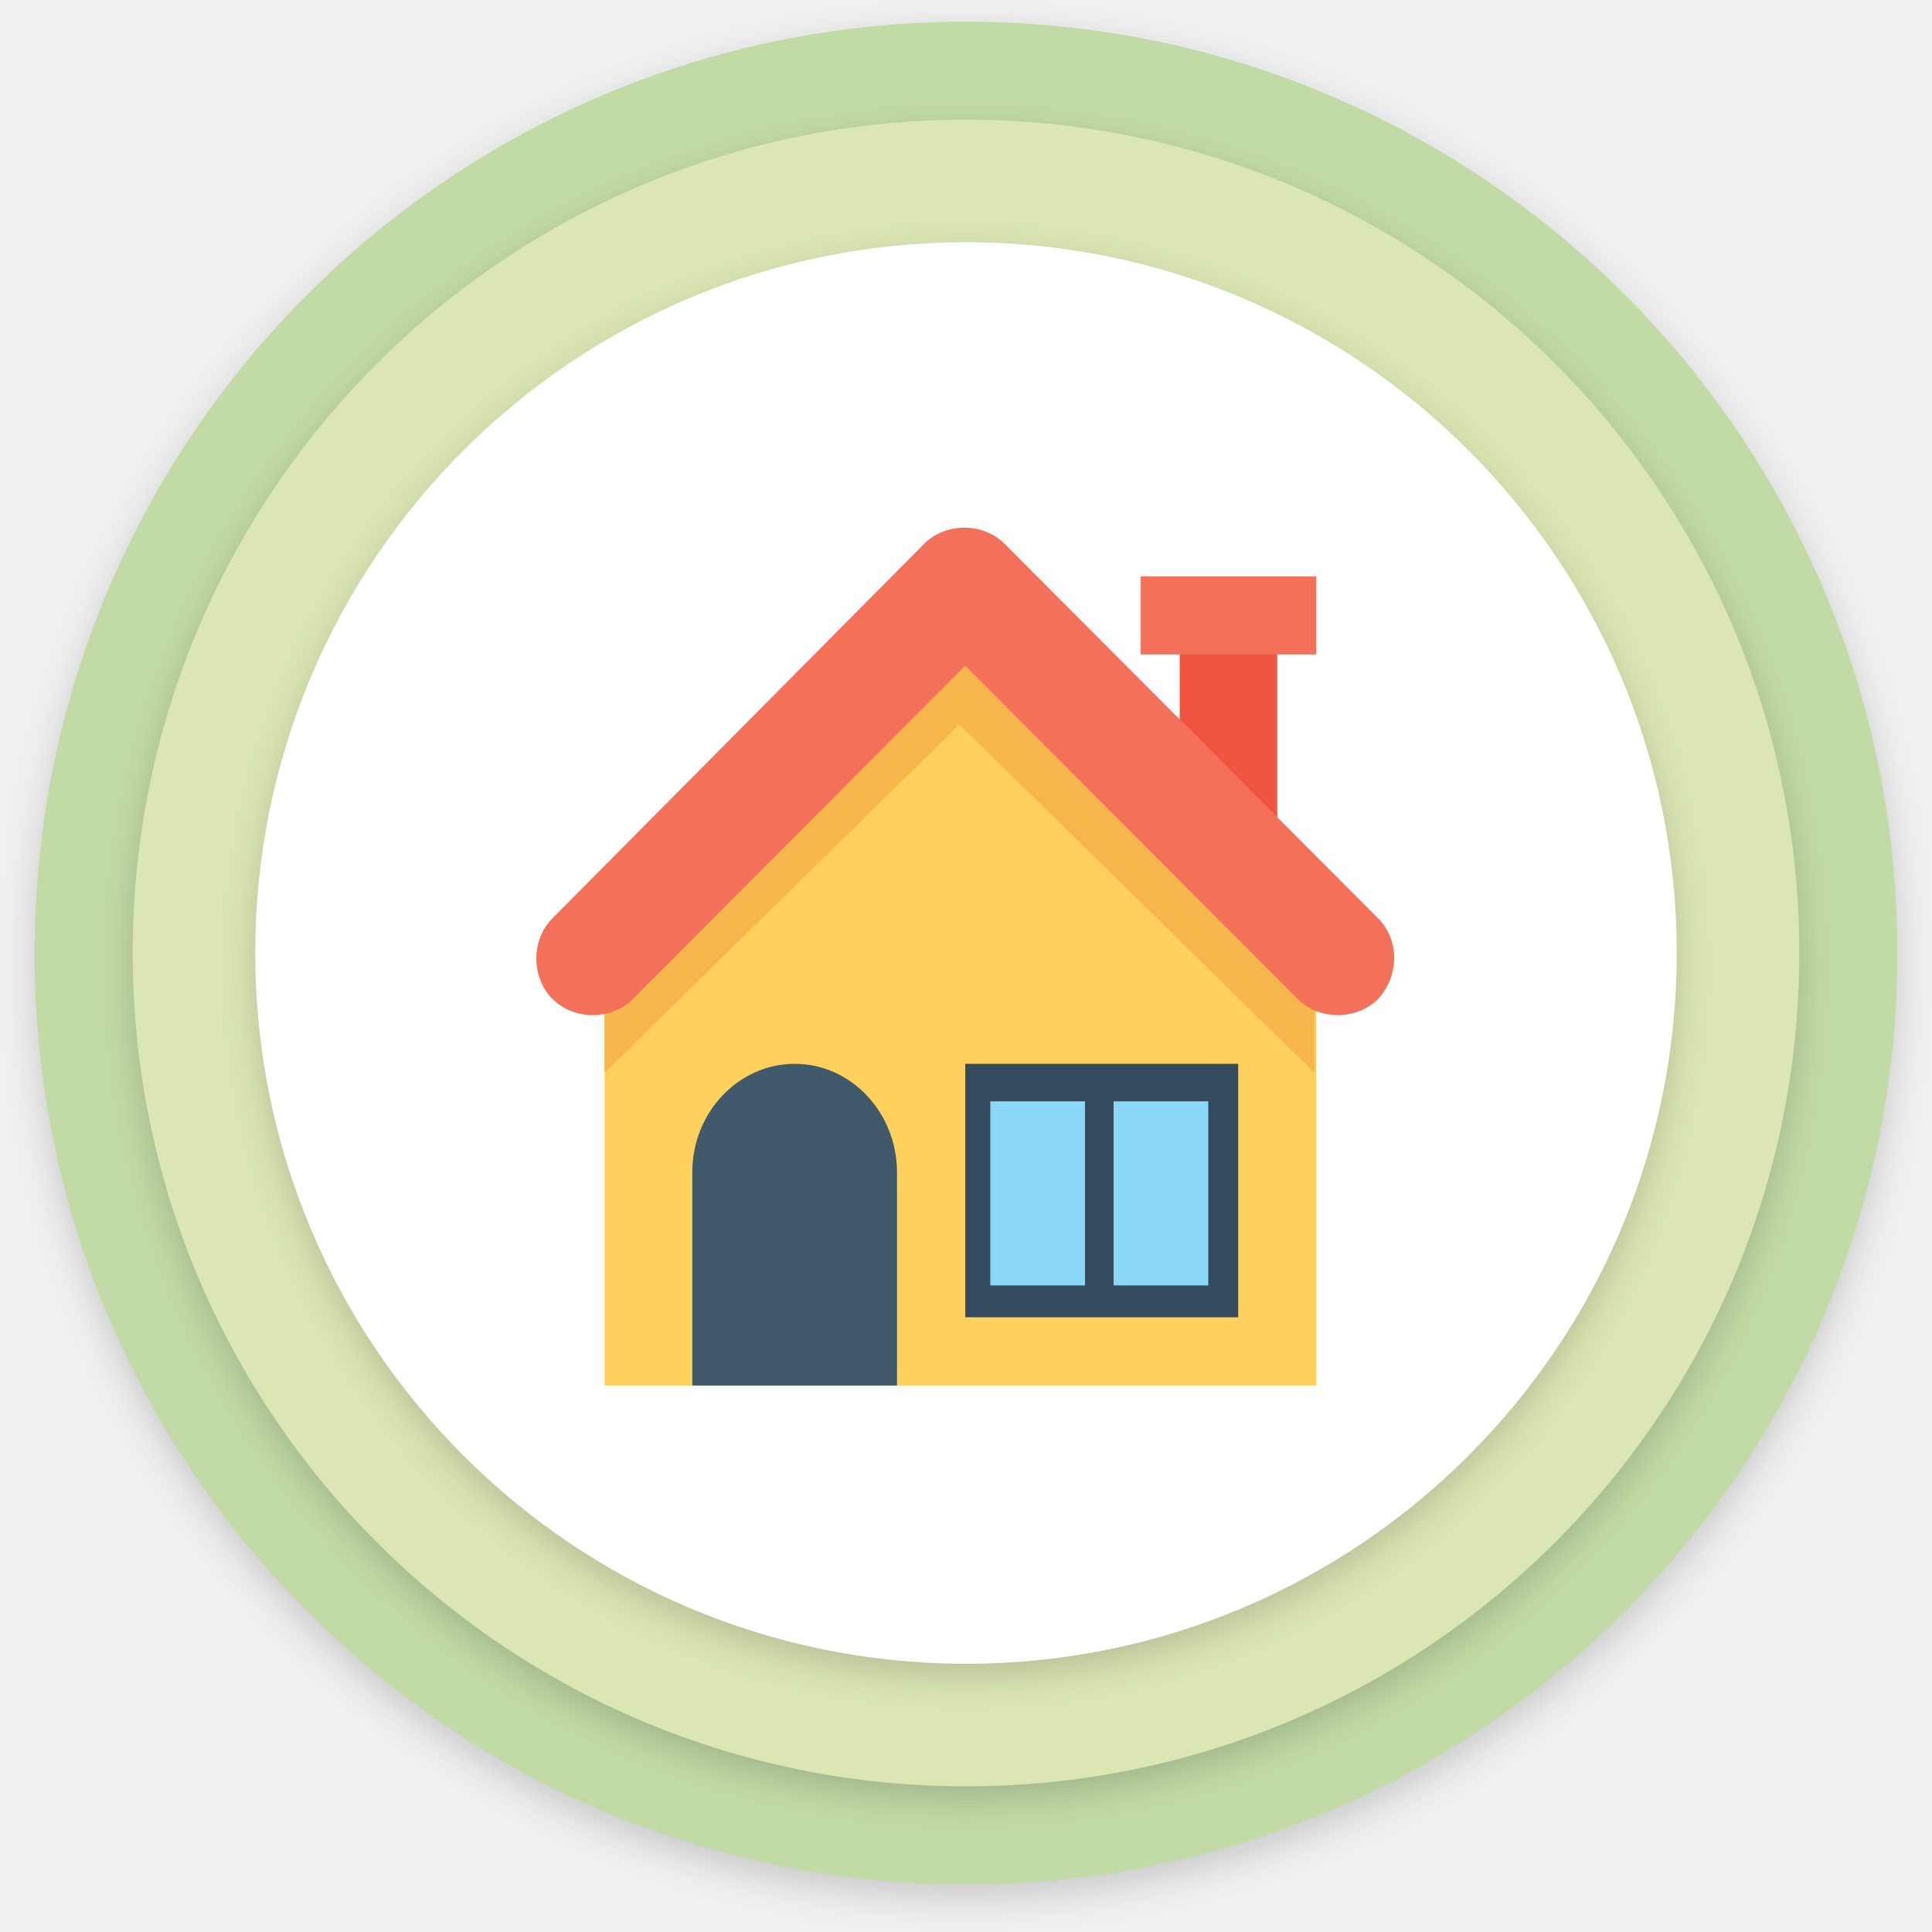
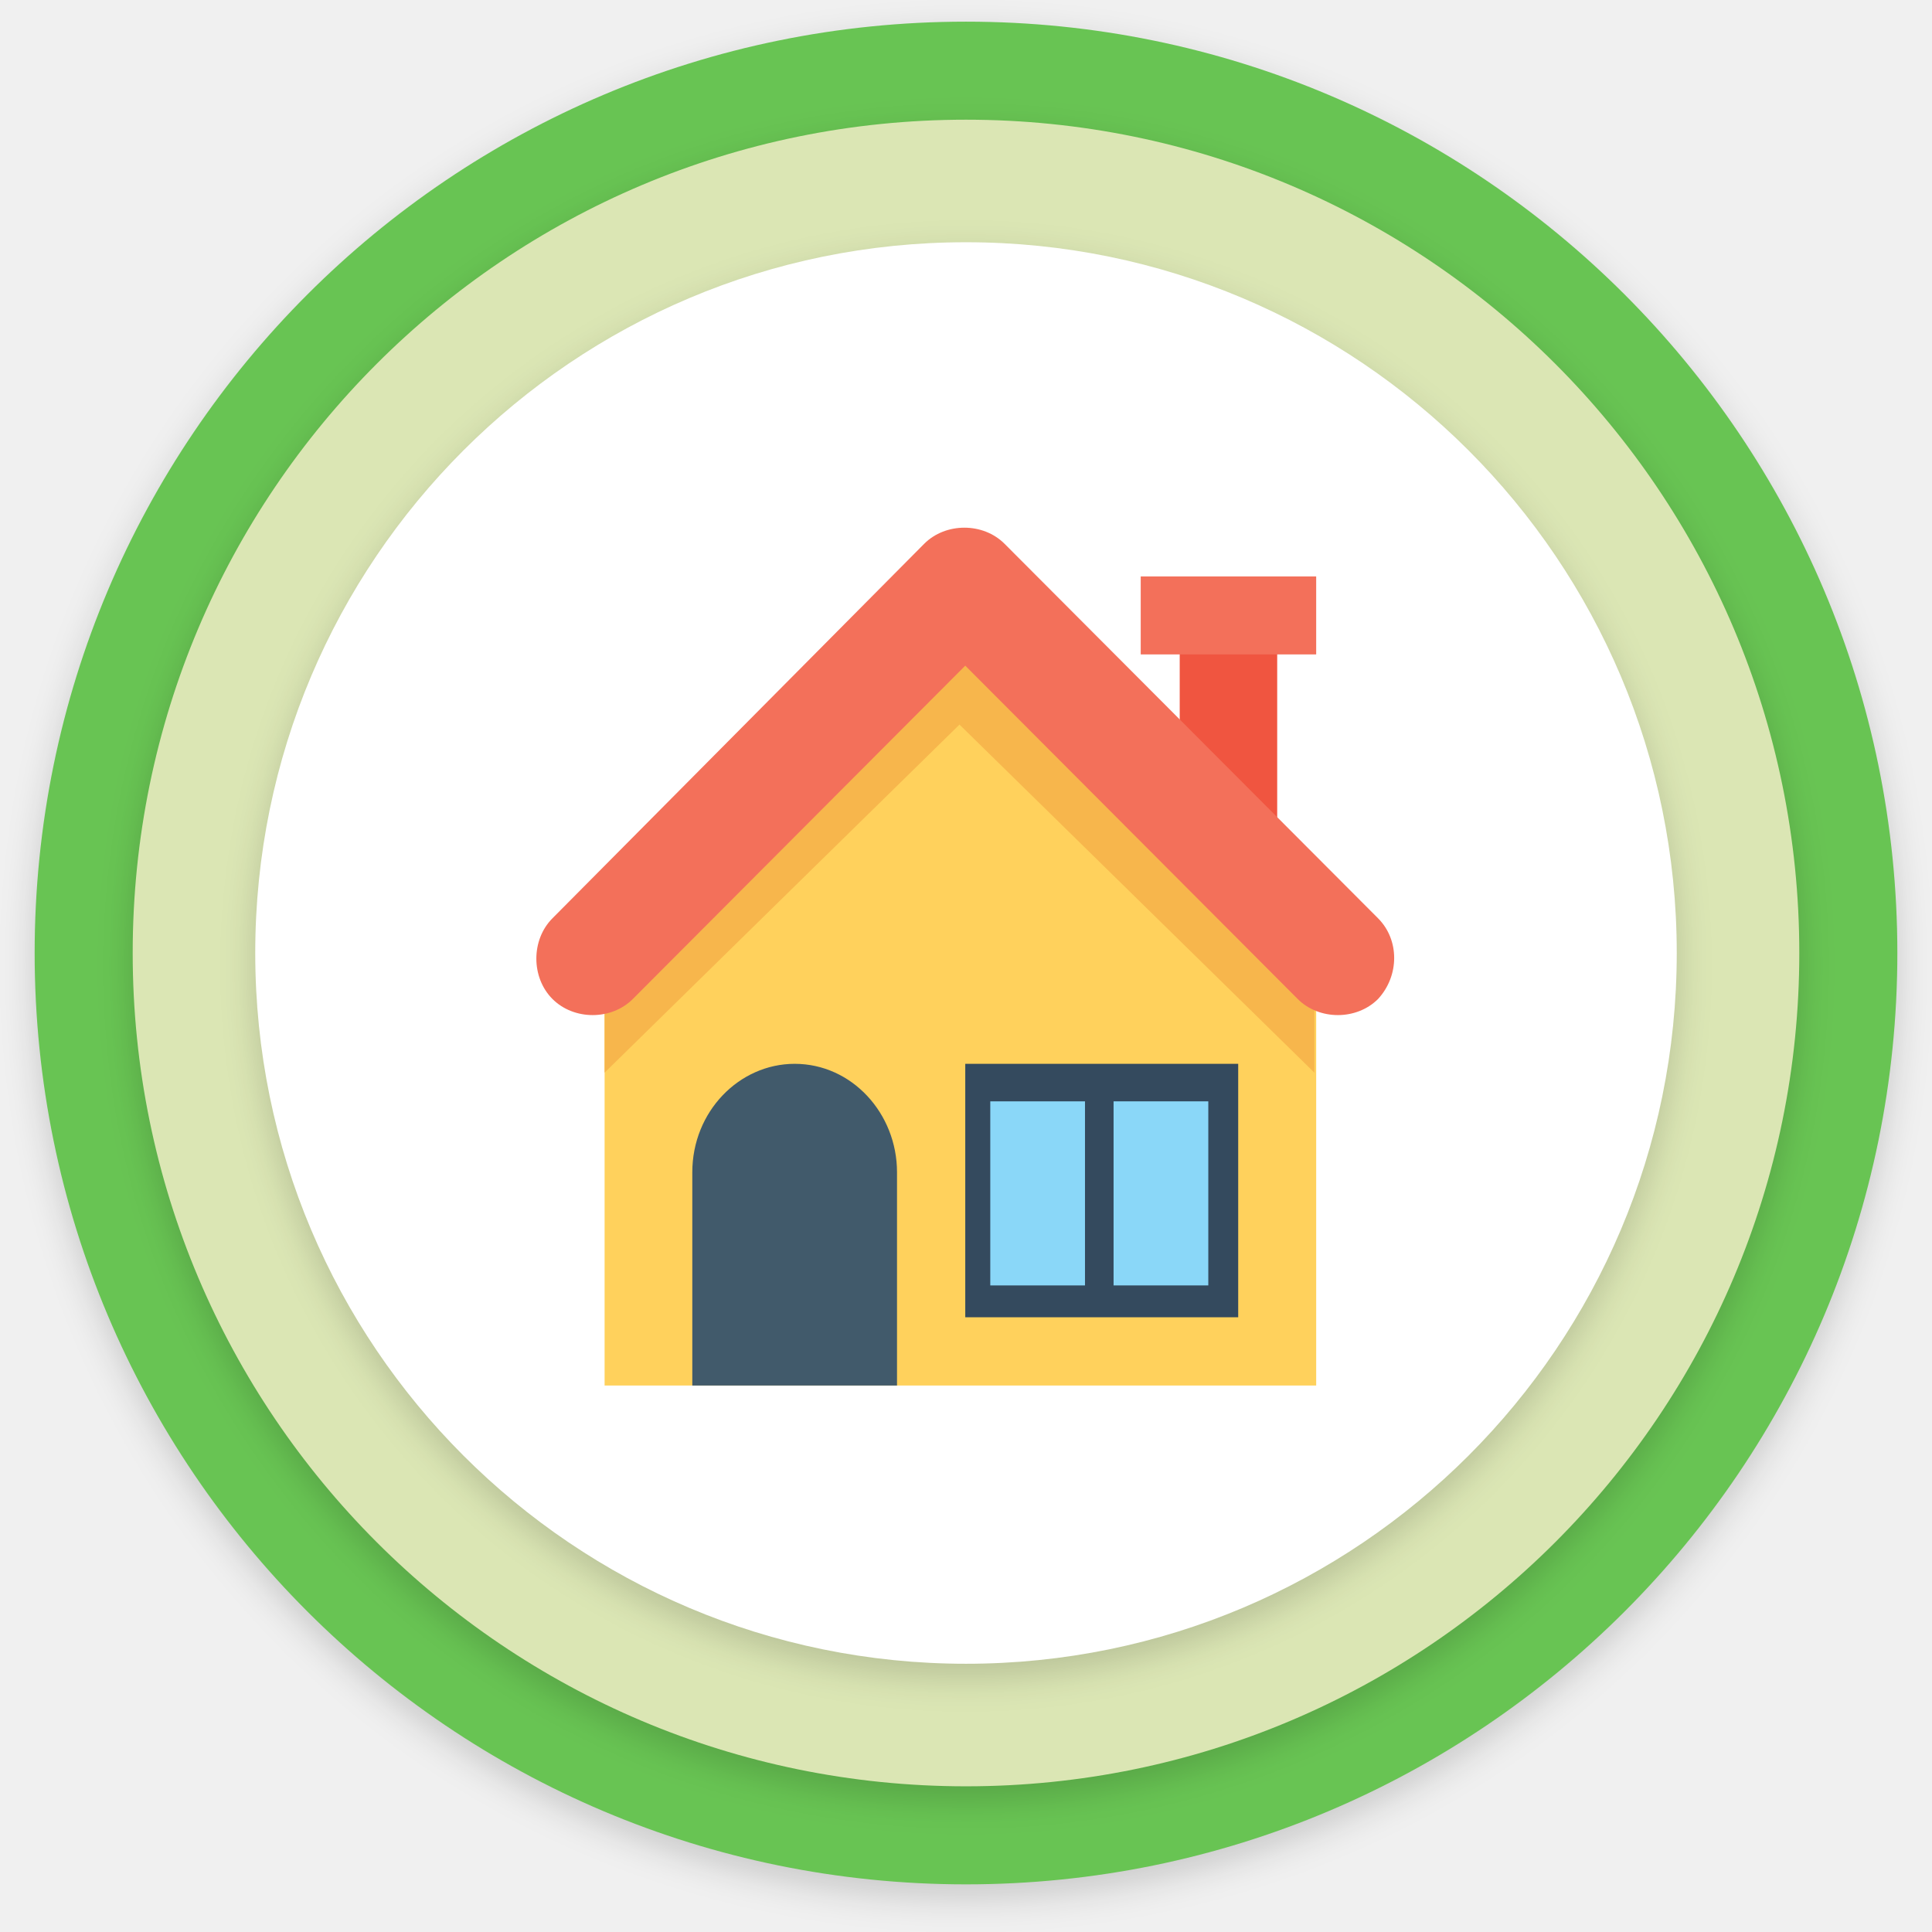
<svg xmlns="http://www.w3.org/2000/svg" width="446" height="446" viewBox="0 0 446 446" fill="none">
  <g filter="url(#filter0_d)">
-     <circle cx="223" cy="220" r="215" fill="#C2DAA5" />
+     <circle cx="223" cy="220" r="215" fill="#68C453" />
  </g>
  <g filter="url(#filter1_d)">
    <circle cx="222.999" cy="220" r="192.368" fill="#DBE6B4" />
  </g>
  <g filter="url(#filter2_d)">
    <circle cx="222.999" cy="220" r="164.079" fill="white" />
  </g>
  <path d="M294.839 148.819H272.336V189.325H294.839V148.819Z" fill="#F05540" />
  <path d="M303.839 133.067H263.334V151.07H303.839V133.067Z" fill="#F3705A" />
  <path d="M139.57 229.204V319.842H303.842V229.204C271.575 197.625 253.555 179.989 221.706 148.819C189.858 180.399 171.838 198.034 139.57 229.204Z" fill="#FFD15C" />
  <path d="M303.842 229.174C271.657 197.606 253.683 179.977 221.915 148.819C205.613 164.398 193.073 176.697 180.534 188.997C167.994 201.296 155.454 213.595 139.57 229.174V247.623C171.756 216.055 189.73 198.426 221.497 167.268C253.683 198.836 271.657 216.465 303.424 247.623V250.083V229.174H303.842V229.174Z" fill="#F7B64C" />
  <path d="M207.075 319.842H159.818V270.618C159.818 256.615 170.631 245.582 183.447 245.582C196.662 245.582 207.075 257.039 207.075 270.618V319.842Z" fill="#415A6B" />
  <path d="M285.838 245.582H222.83V304.09H285.838V245.582Z" fill="#344A5E" />
  <path d="M250.469 254.246H228.604V296.739H250.469V254.246Z" fill="#8AD7F8" />
  <path d="M278.934 254.244H257.068V296.737H278.934V254.244Z" fill="#8AD7F8" />
  <path d="M318.13 211.993L231.906 125.539C226.955 120.575 218.292 120.575 213.341 125.539L127.529 211.993C122.579 216.957 122.579 225.644 127.529 230.608C132.48 235.572 141.144 235.572 146.094 230.608L222.83 153.667L299.565 230.608C304.515 235.572 313.179 235.572 318.13 230.608C323.08 225.23 323.08 216.957 318.13 211.993Z" fill="#F3705A" />
  <defs>
    <filter id="filter0_d" x="0" y="0" width="446" height="446" filterUnits="userSpaceOnUse" color-interpolation-filters="sRGB">
      <feFlood flood-opacity="0" result="BackgroundImageFix" />
      <feColorMatrix in="SourceAlpha" type="matrix" values="0 0 0 0 0 0 0 0 0 0 0 0 0 0 0 0 0 0 127 0" />
      <feOffset dy="3" />
      <feGaussianBlur stdDeviation="4" />
      <feColorMatrix type="matrix" values="0 0 0 0 0 0 0 0 0 0 0 0 0 0 0 0 0 0 0.161 0" />
      <feBlend mode="normal" in2="BackgroundImageFix" result="effect1_dropShadow" />
      <feBlend mode="normal" in="SourceGraphic" in2="effect1_dropShadow" result="shape" />
    </filter>
    <filter id="filter1_d" x="22.631" y="22.631" width="400.737" height="400.737" filterUnits="userSpaceOnUse" color-interpolation-filters="sRGB">
      <feFlood flood-opacity="0" result="BackgroundImageFix" />
      <feColorMatrix in="SourceAlpha" type="matrix" values="0 0 0 0 0 0 0 0 0 0 0 0 0 0 0 0 0 0 127 0" />
      <feOffset dy="3" />
      <feGaussianBlur stdDeviation="4" />
      <feColorMatrix type="matrix" values="0 0 0 0 0 0 0 0 0 0 0 0 0 0 0 0 0 0 0.161 0" />
      <feBlend mode="normal" in2="BackgroundImageFix" result="effect1_dropShadow" />
      <feBlend mode="normal" in="SourceGraphic" in2="effect1_dropShadow" result="shape" />
    </filter>
    <filter id="filter2_d" x="50.92" y="50.921" width="344.158" height="344.158" filterUnits="userSpaceOnUse" color-interpolation-filters="sRGB">
      <feFlood flood-opacity="0" result="BackgroundImageFix" />
      <feColorMatrix in="SourceAlpha" type="matrix" values="0 0 0 0 0 0 0 0 0 0 0 0 0 0 0 0 0 0 127 0" />
      <feOffset dy="3" />
      <feGaussianBlur stdDeviation="4" />
      <feColorMatrix type="matrix" values="0 0 0 0 0 0 0 0 0 0 0 0 0 0 0 0 0 0 0.161 0" />
      <feBlend mode="normal" in2="BackgroundImageFix" result="effect1_dropShadow" />
      <feBlend mode="normal" in="SourceGraphic" in2="effect1_dropShadow" result="shape" />
    </filter>
  </defs>
</svg>
